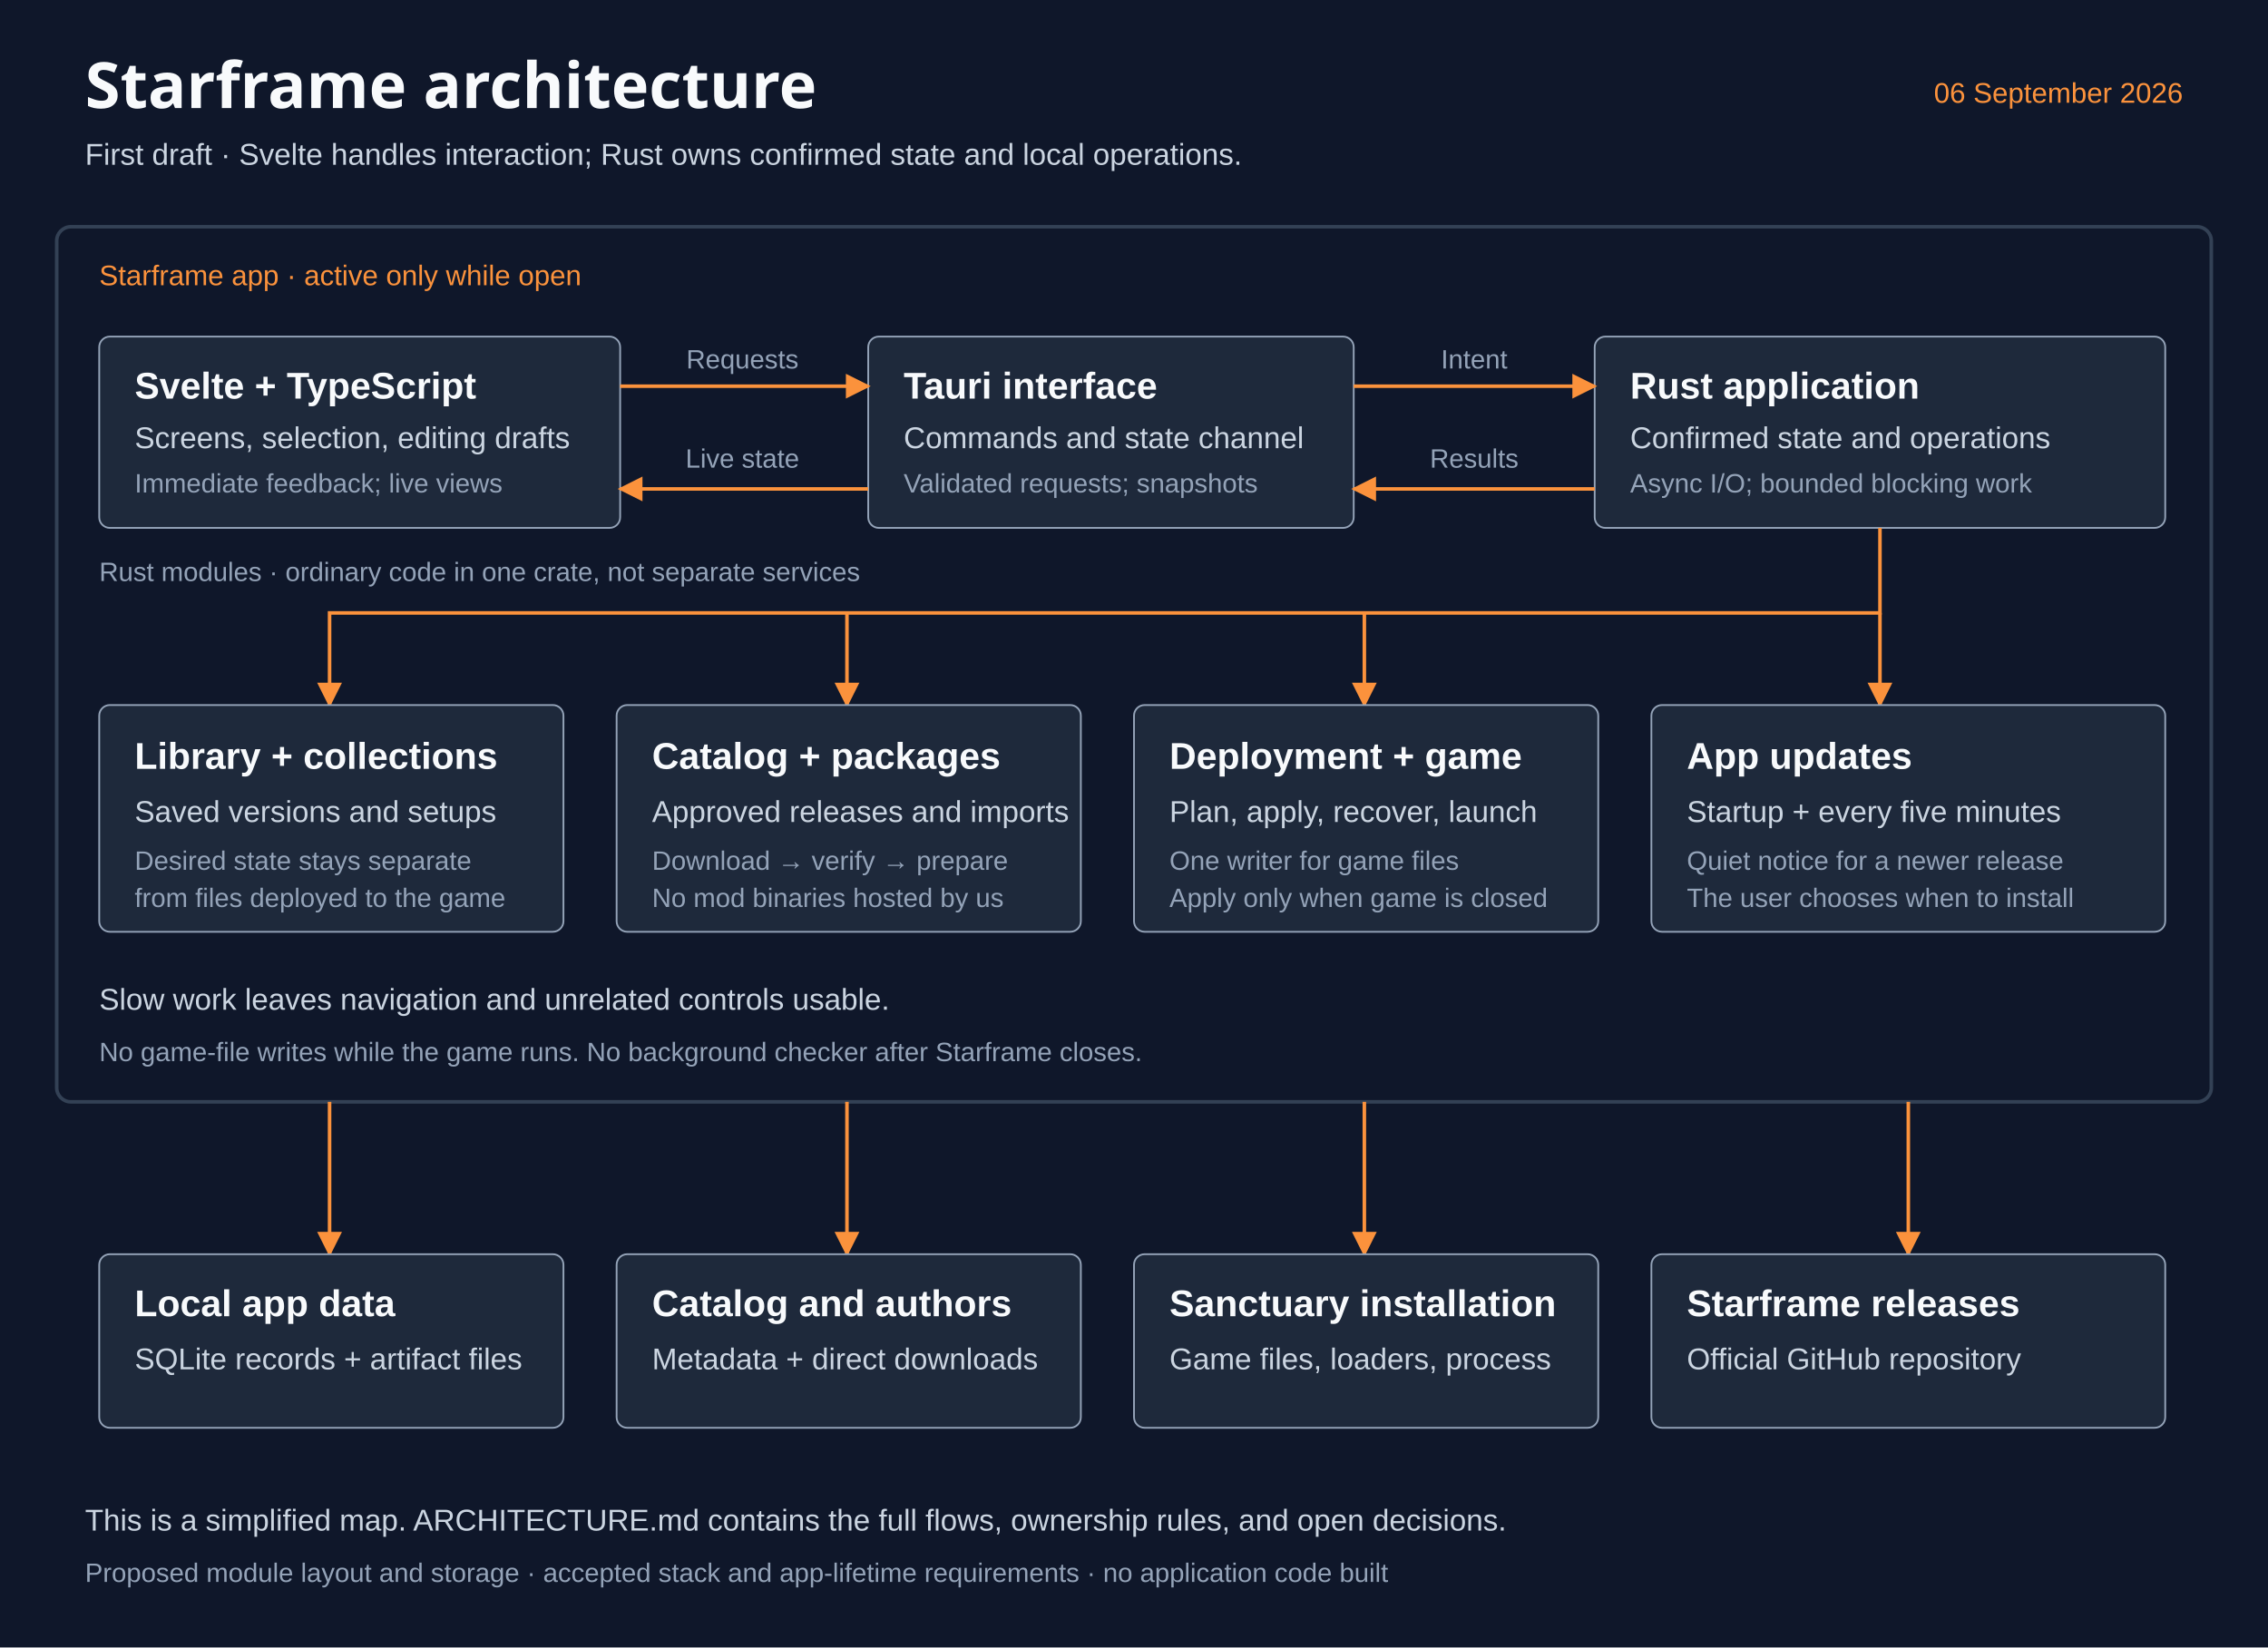
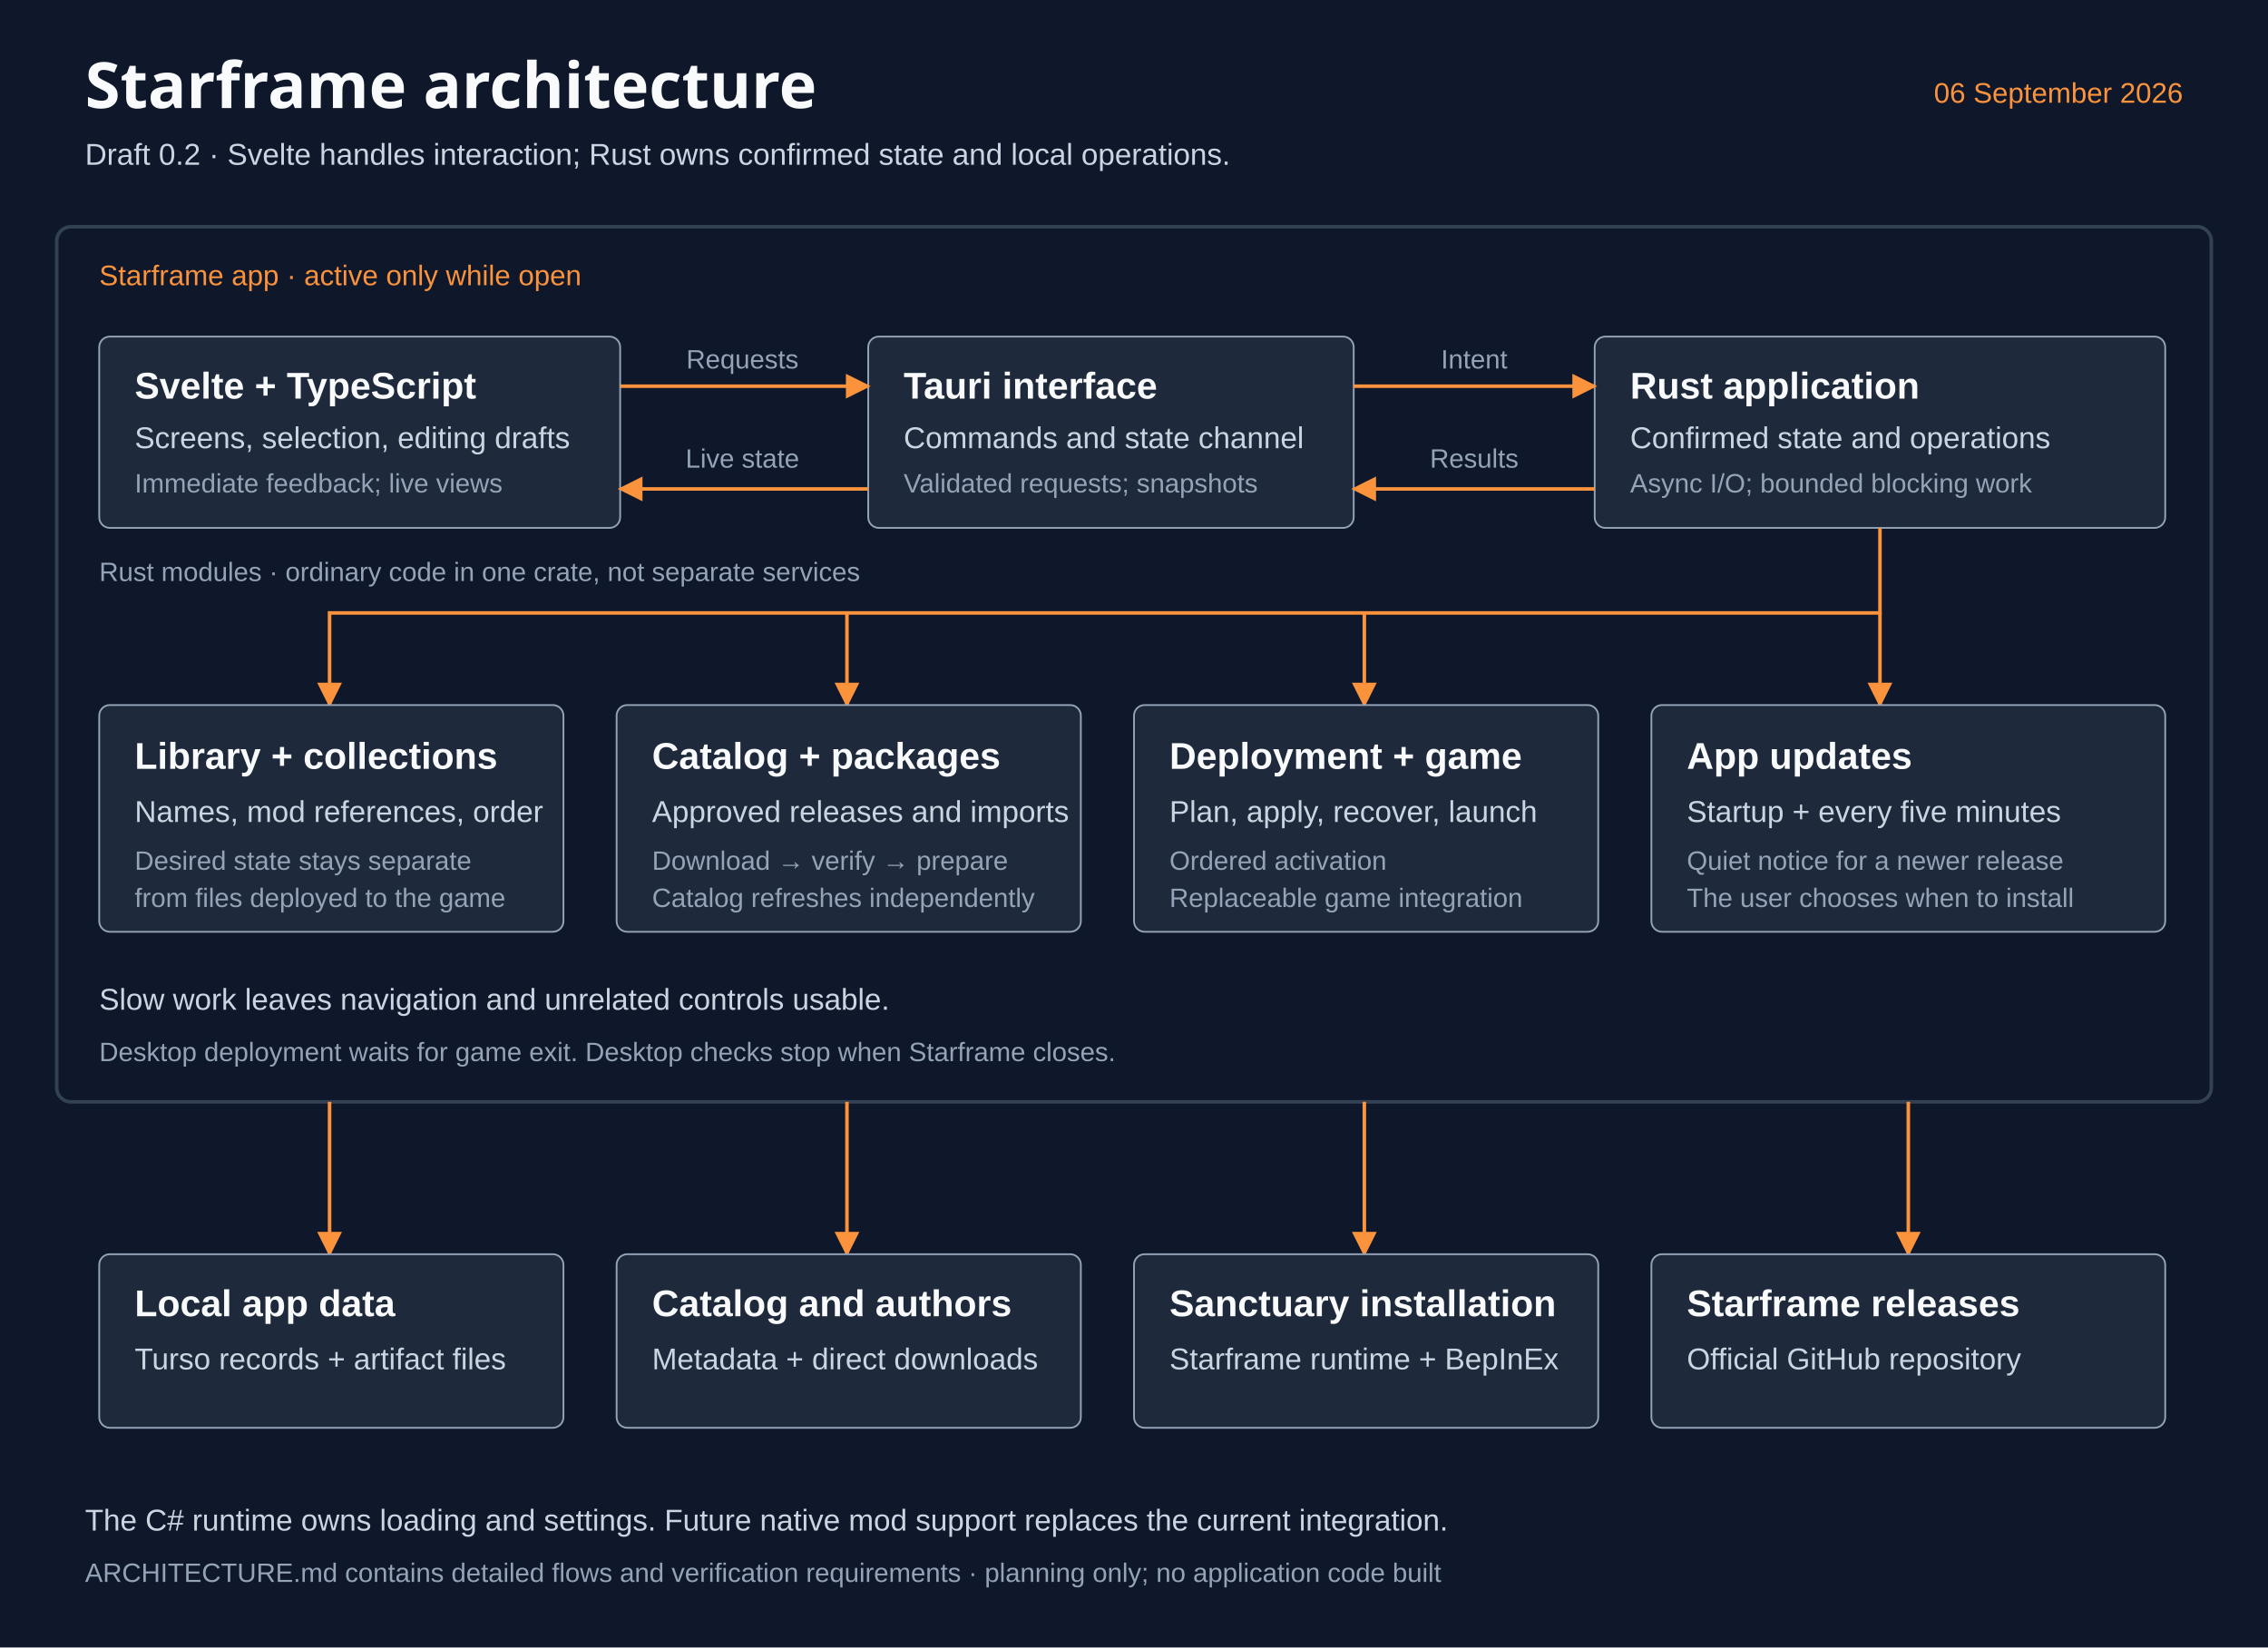
<svg xmlns="http://www.w3.org/2000/svg" width="1280" height="930" viewBox="0 0 1280 930" role="img" aria-labelledby="title desc">
  <defs>
    <marker id="arrow" viewBox="0 0 10 10" refX="9" refY="5" markerWidth="7" markerHeight="7" orient="auto-start-reverse">
      <path d="M0 0 L10 5 L0 10 Z" fill="#FB923C" />
    </marker>
    <style>
      text{font-family:'Segoe UI',Arial,sans-serif;fill:#CBD5E1;font-size:17px}
      .title{font-family:Bahnschrift,'Segoe UI',sans-serif;fill:#F8FAFC;font-size:36px;font-weight:600}
      .heading{fill:#F8FAFC;font-size:21px;font-weight:600}
      .label{fill:#FB923C;font-size:16px}
      .muted{fill:#94A3B8;font-size:15px}
      .box{fill:#1E293B;stroke:#94A3B8;stroke-width:1}
      .line{fill:none;stroke:#FB923C;stroke-width:2;marker-end:url(#arrow)}
    </style>
  </defs>
  <rect width="1280" height="930" fill="#0F172A" />
  <text x="48" y="61" class="title">Starframe architecture</text>
-   <text x="48" y="93">First draft · Svelte handles interaction; Rust owns confirmed state and local operations.</text>
+   <text x="48" y="93">Draft 0.2 · Svelte handles interaction; Rust owns confirmed state and local operations.</text>
  <text x="1232" y="58" text-anchor="end" class="label">06 September 2026</text>
  <rect x="32" y="128" width="1216" height="494" rx="8" fill="none" stroke="#334155" stroke-width="2" />
  <text x="56" y="161" class="label">Starframe app · active only while open</text>
  <rect x="56" y="190" width="294" height="108" rx="6" class="box" />
  <text x="76" y="225" class="heading">Svelte + TypeScript</text>
  <text x="76" y="253">Screens, selection, editing drafts</text>
  <text x="76" y="278" class="muted">Immediate feedback; live views</text>
  <rect x="490" y="190" width="274" height="108" rx="6" class="box" />
  <text x="510" y="225" class="heading">Tauri interface</text>
  <text x="510" y="253">Commands and state channel</text>
  <text x="510" y="278" class="muted">Validated requests; snapshots</text>
  <rect x="900" y="190" width="322" height="108" rx="6" class="box" />
  <text x="920" y="225" class="heading">Rust application</text>
  <text x="920" y="253">Confirmed state and operations</text>
  <text x="920" y="278" class="muted">Async I/O; bounded blocking work</text>
  <path d="M350 218 H490" class="line" />
  <text x="419" y="208" text-anchor="middle" class="muted">Requests</text>
  <path d="M490 276 H350" class="line" />
  <text x="419" y="264" text-anchor="middle" class="muted">Live state</text>
  <path d="M764 218 H900" class="line" />
  <text x="832" y="208" text-anchor="middle" class="muted">Intent</text>
  <path d="M900 276 H764" class="line" />
  <text x="832" y="264" text-anchor="middle" class="muted">Results</text>
  <path d="M1061 298 V346 H186 V398" class="line" />
  <path d="M478 346 V398" class="line" />
  <path d="M770 346 V398" class="line" />
  <path d="M1061 346 V398" class="line" />
  <text x="56" y="328" class="muted">Rust modules · ordinary code in one crate, not separate services</text>
  <rect x="56" y="398" width="262" height="128" rx="6" class="box" />
  <text x="76" y="434" class="heading">Library + collections</text>
-   <text x="76" y="464">Saved versions and setups</text>
+   <text x="76" y="464">Names, mod references, order</text>
  <text x="76" y="491" class="muted">Desired state stays separate</text>
  <text x="76" y="512" class="muted">from files deployed to the game</text>
  <rect x="348" y="398" width="262" height="128" rx="6" class="box" />
  <text x="368" y="434" class="heading">Catalog + packages</text>
  <text x="368" y="464">Approved releases and imports</text>
  <text x="368" y="491" class="muted">Download → verify → prepare</text>
-   <text x="368" y="512" class="muted">No mod binaries hosted by us</text>
+   <text x="368" y="512" class="muted">Catalog refreshes independently</text>
  <rect x="640" y="398" width="262" height="128" rx="6" class="box" />
  <text x="660" y="434" class="heading">Deployment + game</text>
  <text x="660" y="464">Plan, apply, recover, launch</text>
-   <text x="660" y="491" class="muted">One writer for game files</text>
-   <text x="660" y="512" class="muted">Apply only when game is closed</text>
+   <text x="660" y="491" class="muted">Ordered activation</text>
+   <text x="660" y="512" class="muted">Replaceable game integration</text>
  <rect x="932" y="398" width="290" height="128" rx="6" class="box" />
  <text x="952" y="434" class="heading">App updates</text>
  <text x="952" y="464">Startup + every five minutes</text>
  <text x="952" y="491" class="muted">Quiet notice for a newer release</text>
  <text x="952" y="512" class="muted">The user chooses when to install</text>
  <text x="56" y="570">Slow work leaves navigation and unrelated controls usable.</text>
-   <text x="56" y="599" class="muted">No game-file writes while the game runs. No background checker after Starframe closes.</text>
+   <text x="56" y="599" class="muted">Desktop deployment waits for game exit. Desktop checks stop when Starframe closes.</text>
  <path d="M186 622 V708" class="line" />
  <path d="M478 622 V708" class="line" />
  <path d="M770 622 V708" class="line" />
  <path d="M1077 622 V708" class="line" />
  <rect x="56" y="708" width="262" height="98" rx="6" class="box" />
  <text x="76" y="743" class="heading">Local app data</text>
-   <text x="76" y="773">SQLite records + artifact files</text>
+   <text x="76" y="773">Turso records + artifact files</text>
  <rect x="348" y="708" width="262" height="98" rx="6" class="box" />
  <text x="368" y="743" class="heading">Catalog and authors</text>
  <text x="368" y="773">Metadata + direct downloads</text>
  <rect x="640" y="708" width="262" height="98" rx="6" class="box" />
  <text x="660" y="743" class="heading">Sanctuary installation</text>
-   <text x="660" y="773">Game files, loaders, process</text>
+   <text x="660" y="773">Starframe runtime + BepInEx</text>
  <rect x="932" y="708" width="290" height="98" rx="6" class="box" />
  <text x="952" y="743" class="heading">Starframe releases</text>
  <text x="952" y="773">Official GitHub repository</text>
-   <text x="48" y="864">This is a simplified map. ARCHITECTURE.md contains the full flows, ownership rules, and open decisions.</text>
-   <text x="48" y="893" class="muted">Proposed module layout and storage · accepted stack and app-lifetime requirements · no application code built</text>
+   <text x="48" y="864">The C# runtime owns loading and settings. Future native mod support replaces the current integration.</text>
+   <text x="48" y="893" class="muted">ARCHITECTURE.md contains detailed flows and verification requirements · planning only; no application code built</text>
</svg>
